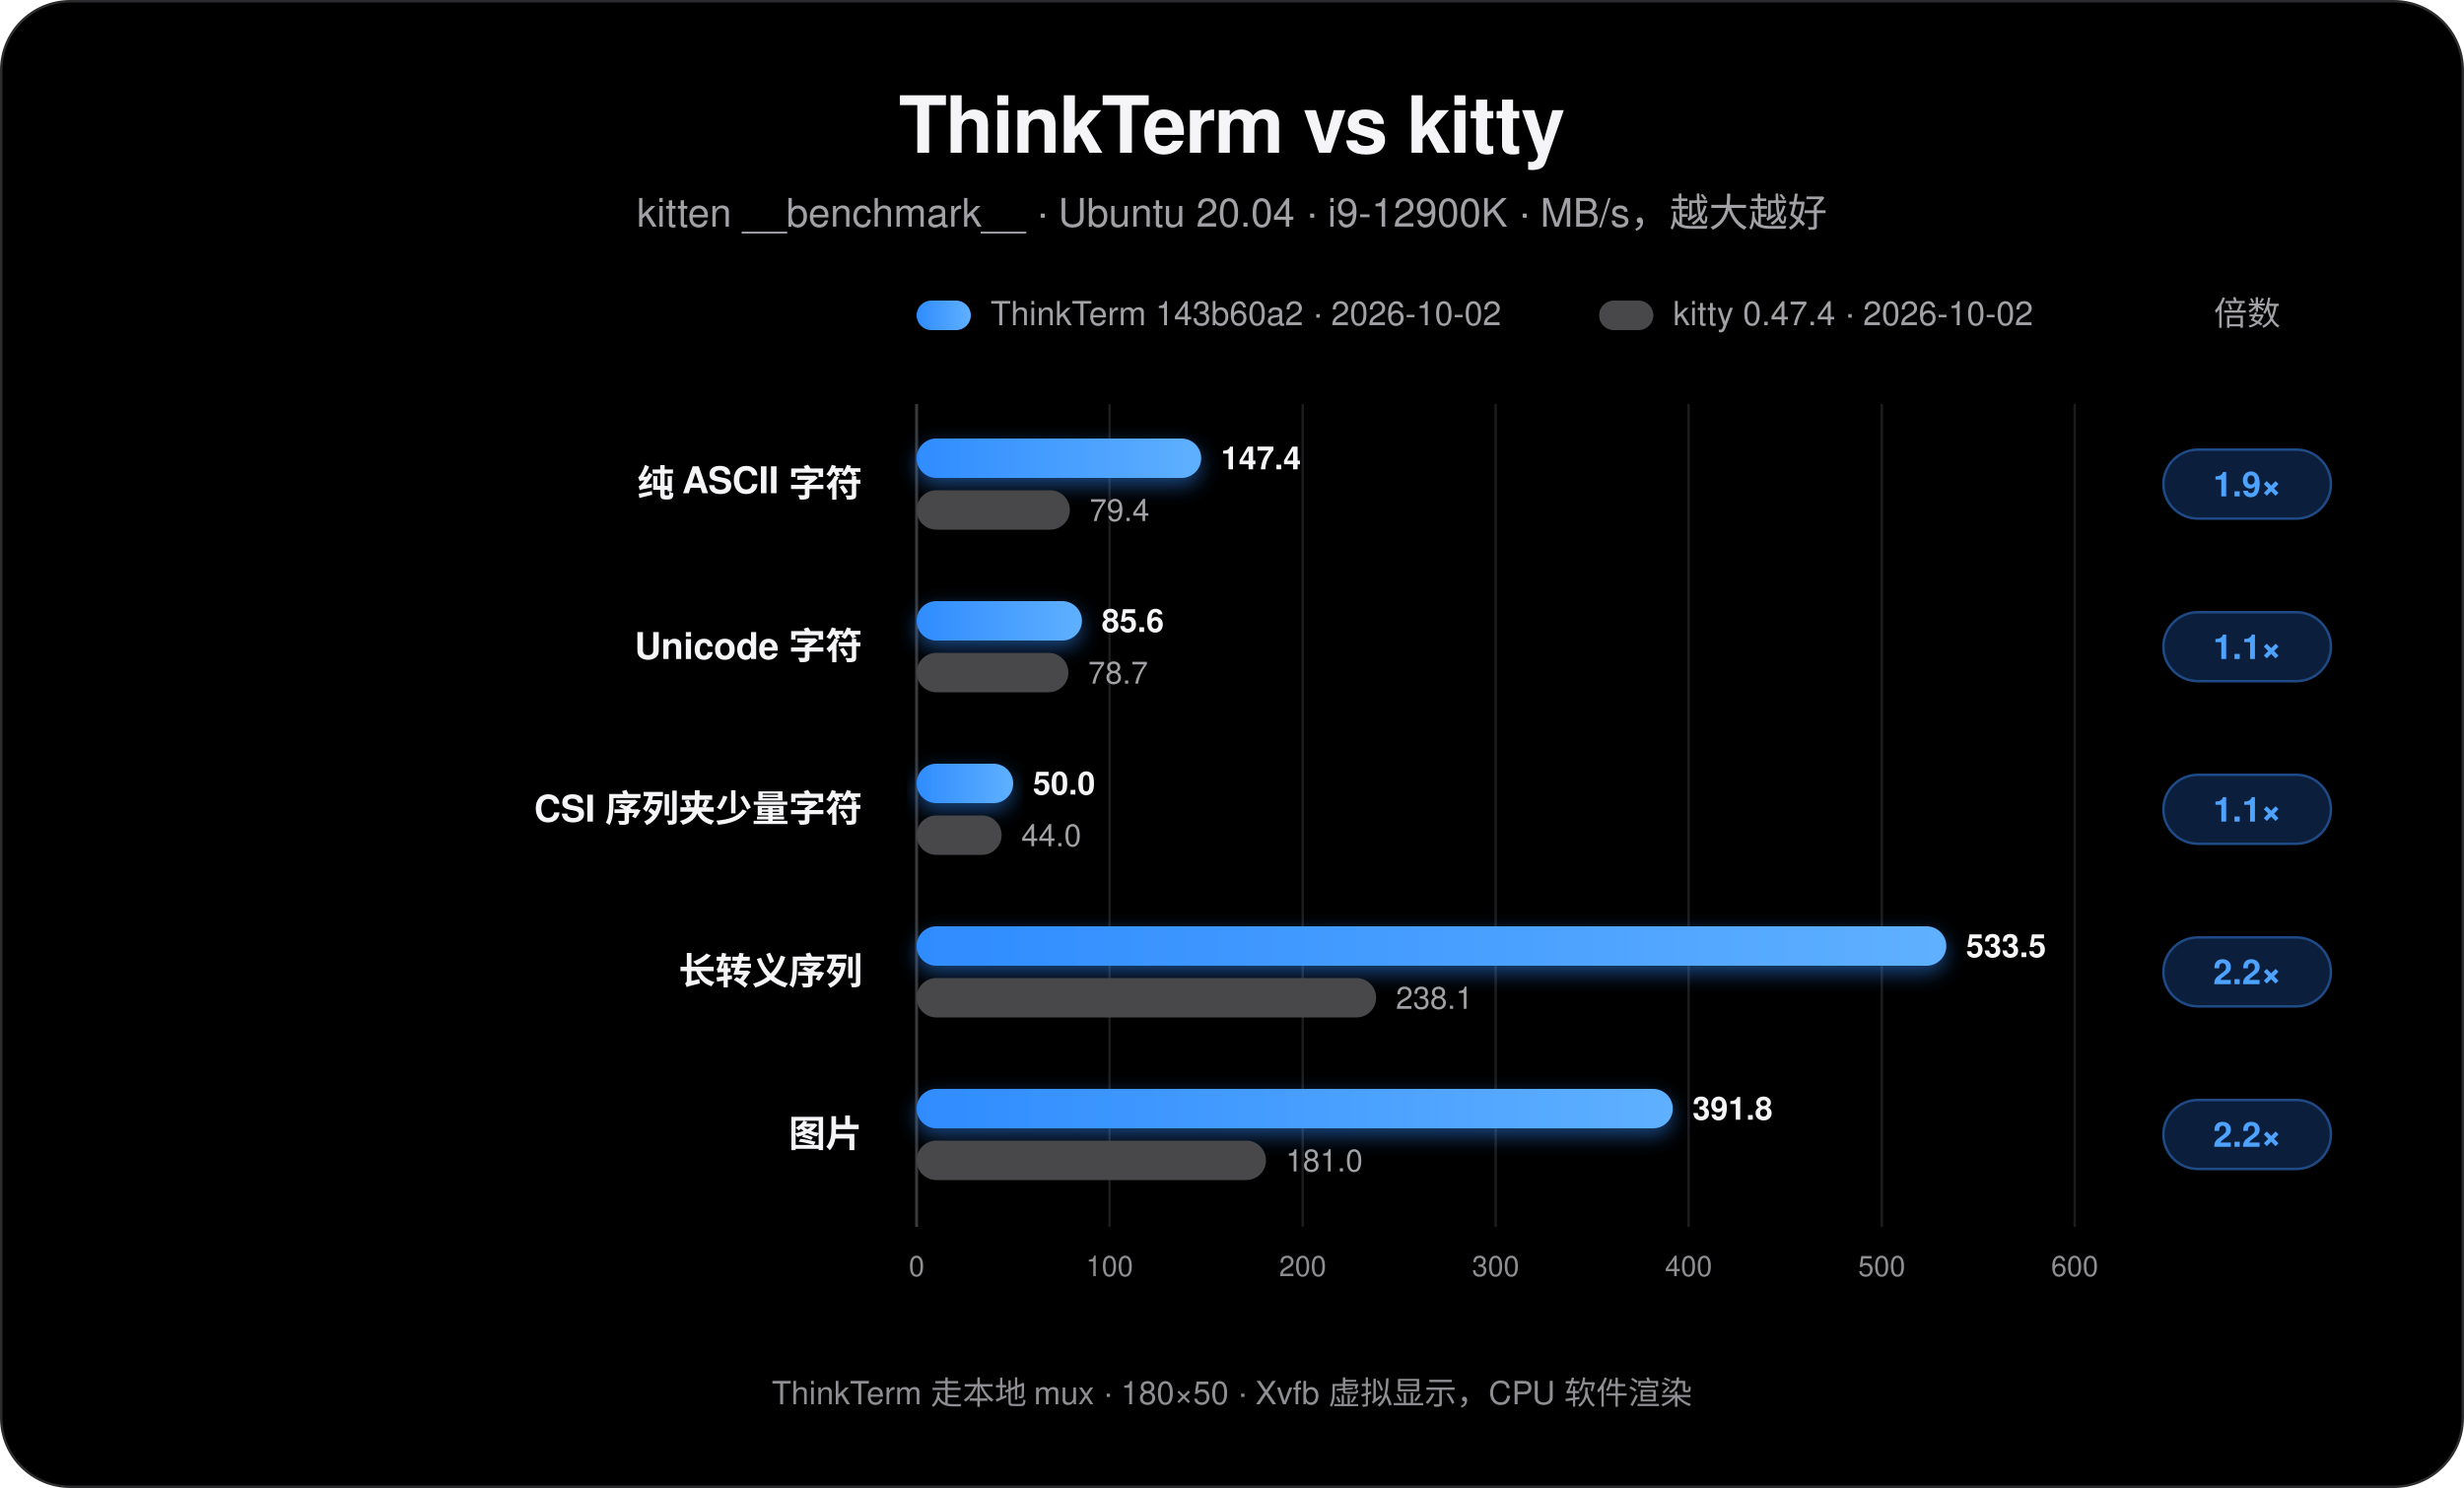
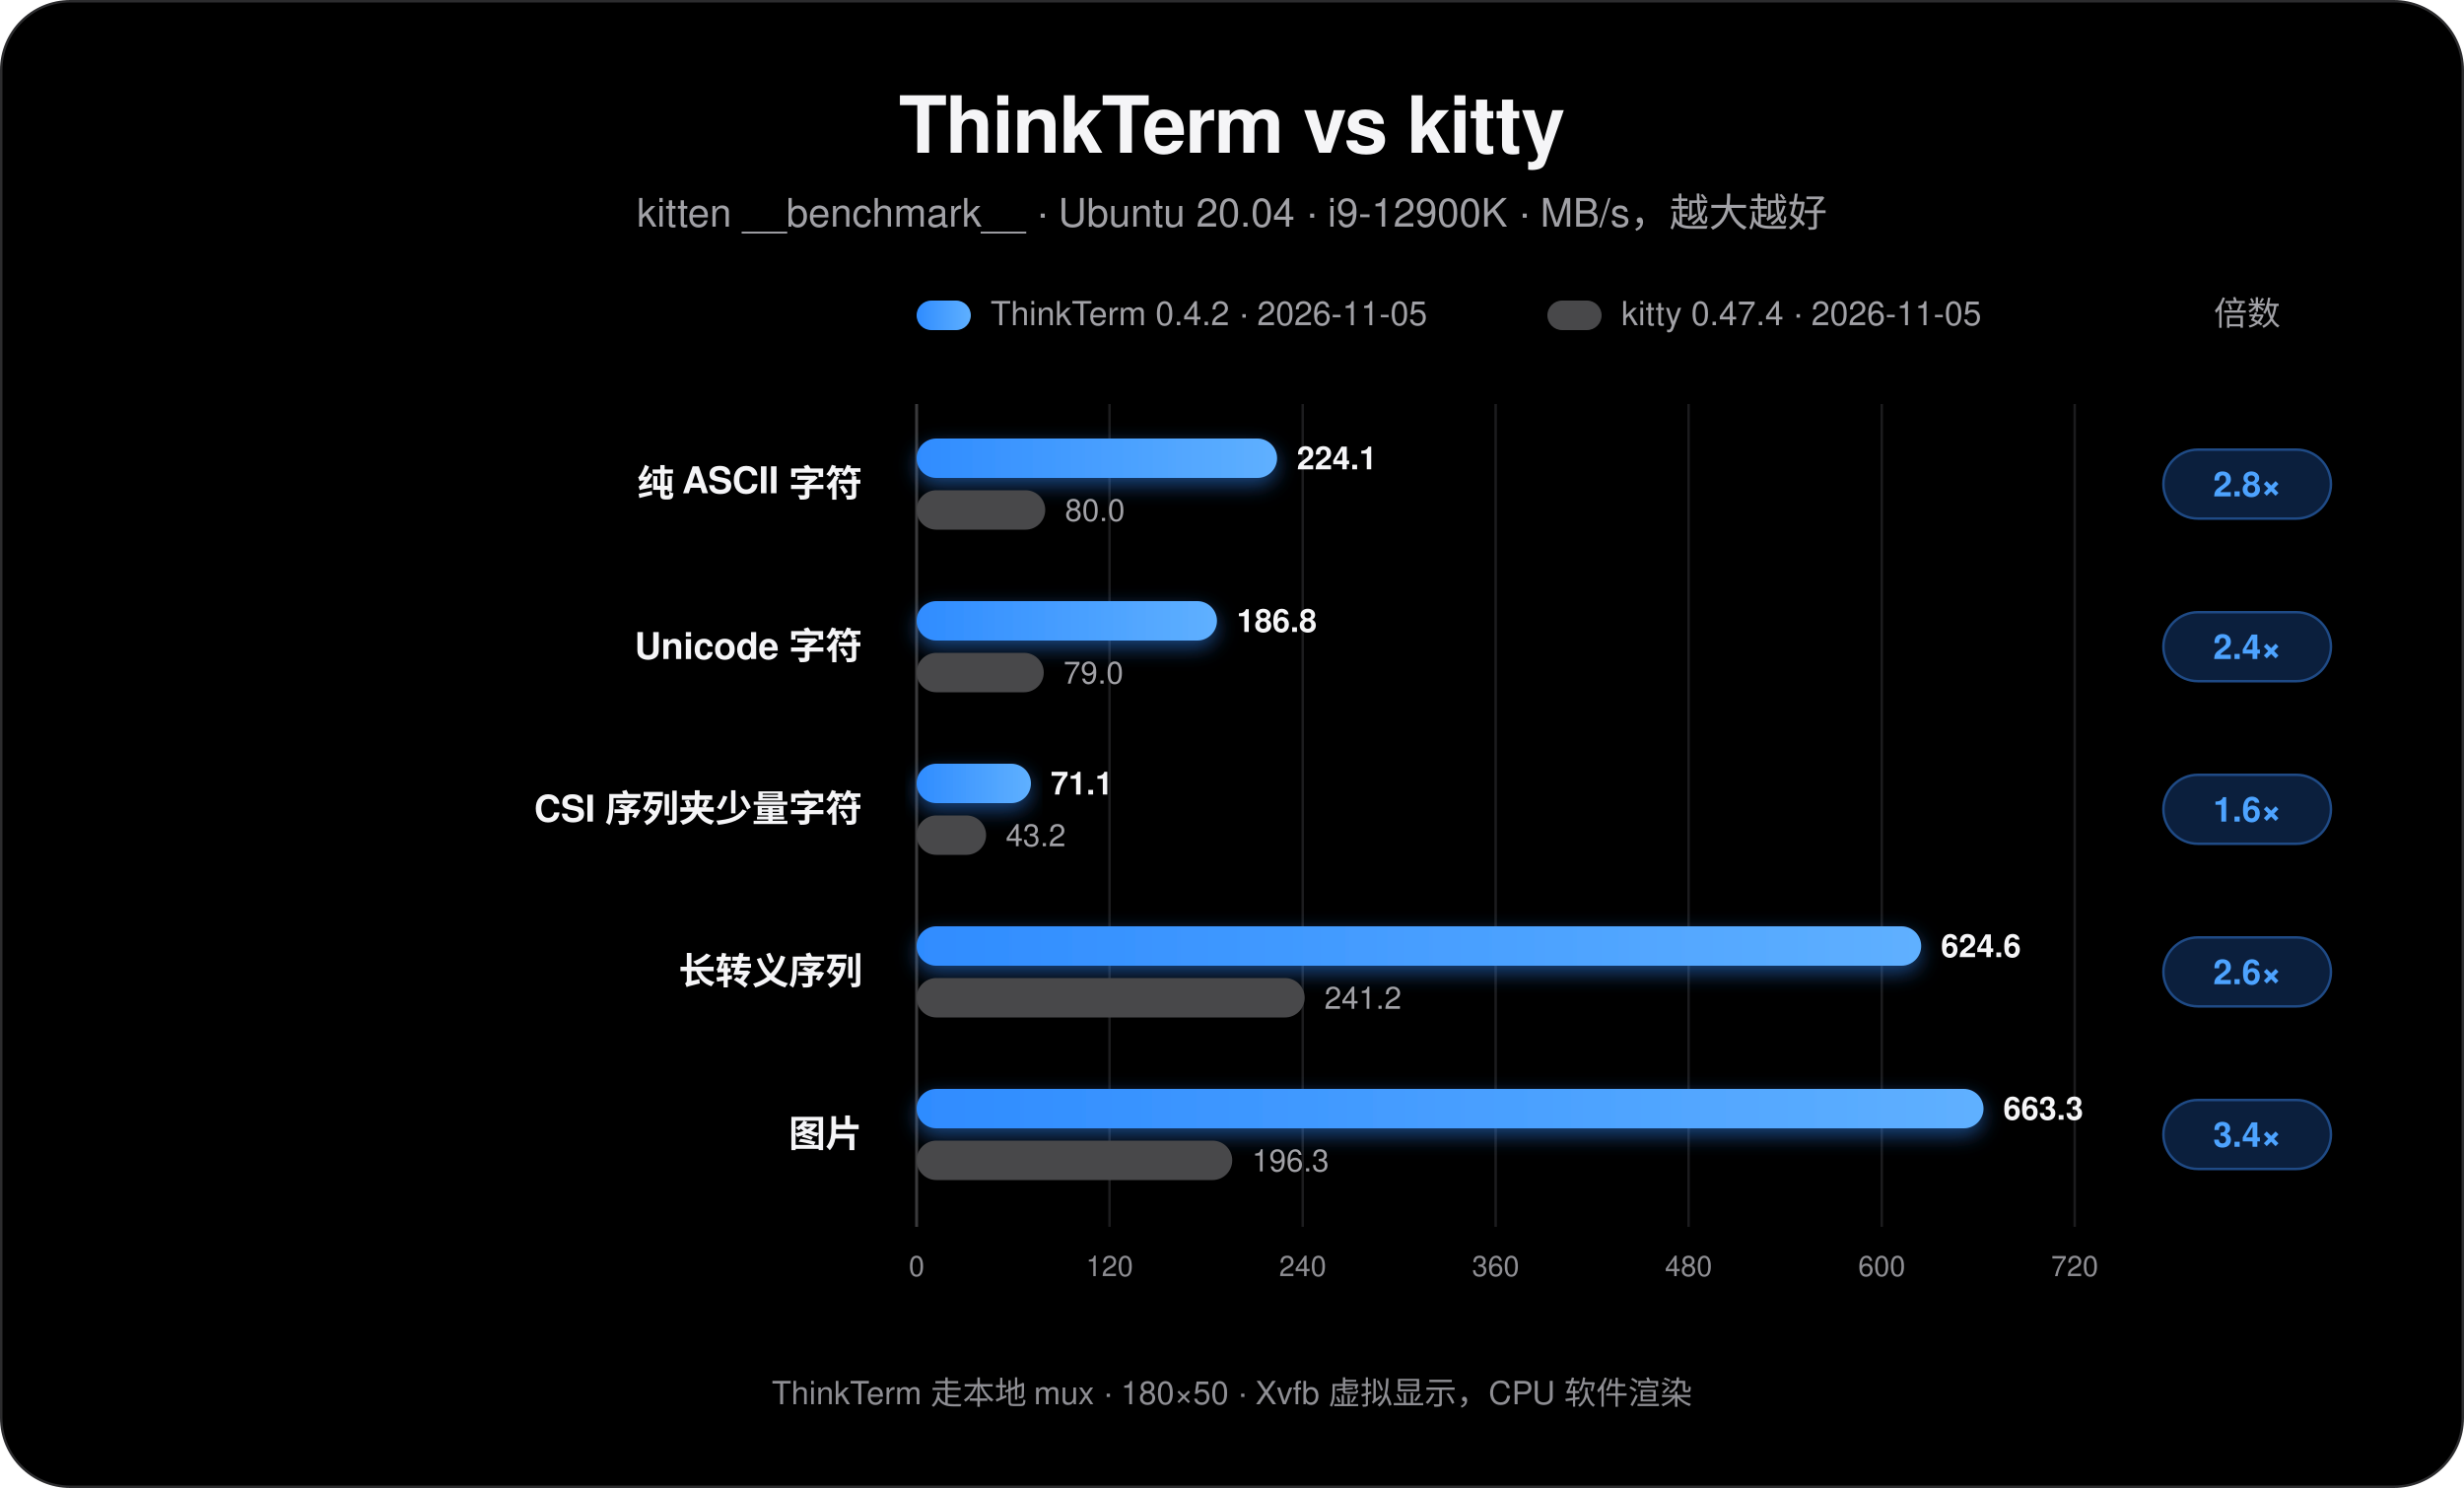
<svg xmlns="http://www.w3.org/2000/svg" viewBox="0 0 1000 604" width="1000" height="604" role="img" aria-labelledby="t d">
  <defs>
    <linearGradient id="ours" x1="0" y1="0" x2="1" y2="0">
      <stop offset="0" stop-color="#2f8cff" />
      <stop offset="1" stop-color="#5fb0ff" />
    </linearGradient>
    <filter id="glow" x="-10%" y="-80%" width="120%" height="300%">
      <feDropShadow dx="0" dy="3" stdDeviation="4" flood-color="#2f8cff" flood-opacity="0.5" />
    </filter>
  </defs>
  <style>
text { font-family: -apple-system, BlinkMacSystemFont, 'SF Pro Display', 'SF Pro Text', 'Segoe UI', 'Helvetica Neue', Helvetica, Arial, 'PingFang SC', 'Hiragino Sans GB', 'Microsoft YaHei', 'Noto Sans CJK SC', sans-serif; fill: #f5f5f7; }
.headline { font-size: 32px; font-weight: 700; letter-spacing: -0.6px; }
.subhead { font-size: 16px; fill: #a1a1a6; }
.label { font-size: 15px; font-weight: 600; letter-spacing: -0.1px; }
.legend { font-size: 13.5px; font-weight: 500; fill: #a1a1a6; }
.val-ours { font-size: 13px; font-weight: 700; }
.val-theirs { font-size: 12.5px; font-weight: 500; fill: #a1a1a6; }
.tick { font-size: 11.5px; fill: #8e8e93; }
.caption { font-size: 13px; font-weight: 500; fill: #8e8e93; }
.grid { stroke: #1c1c1e; stroke-width: 1; }
.axis { stroke: #3a3a3c; stroke-width: 1.2; }
.ours { fill: url(#ours); }
.ours-bar { fill: url(#ours); filter: url(#glow); }
.theirs { fill: #48484a; }
.win { fill: #0b1f3d; stroke: #1f4a85; }
.win-t { font-size: 14px; font-weight: 700; fill: #4da3ff; }
.even { fill: #1c1c1e; stroke: #3a3a3c; }
.even-t { font-size: 14px; font-weight: 700; fill: #a1a1a6; }
</style>
  <rect x="0.5" y="0.5" width="999" height="603" rx="28" fill="#000000" stroke="#2c2c2e" />
  <text x="500" y="62" class="headline" text-anchor="middle">ThinkTerm vs kitty</text>
  <text x="500" y="92" class="subhead" text-anchor="middle">kitten __benchmark__ · Ubuntu 20.04 · i9-12900K · MB/s，越大越好</text>
  <rect x="372" y="122" width="22" height="12" rx="6" class="ours" />
-   <text x="402" y="132" class="legend">ThinkTerm 143b60a2 · 2026-10-02</text>
-   <rect x="649" y="122" width="22" height="12" rx="6" class="theirs" />
-   <text x="679" y="132" class="legend">kitty 0.47.4 · 2026-10-02</text>
+   <text x="402" y="132" class="legend">ThinkTerm 0.4.2 · 2026-11-05</text>
+   <rect x="628" y="122" width="22" height="12" rx="6" class="theirs" />
+   <text x="658" y="132" class="legend">kitty 0.47.4 · 2026-11-05</text>
  <text x="912" y="132" class="legend" text-anchor="middle">倍数</text>
  <line x1="450.3" y1="164" x2="450.3" y2="498" class="grid" />
-   <text x="450.3" y="518" class="tick" text-anchor="middle">100</text>
+   <text x="450.3" y="518" class="tick" text-anchor="middle">120</text>
  <line x1="528.7" y1="164" x2="528.7" y2="498" class="grid" />
-   <text x="528.7" y="518" class="tick" text-anchor="middle">200</text>
+   <text x="528.7" y="518" class="tick" text-anchor="middle">240</text>
  <line x1="607.0" y1="164" x2="607.0" y2="498" class="grid" />
-   <text x="607.0" y="518" class="tick" text-anchor="middle">300</text>
+   <text x="607.0" y="518" class="tick" text-anchor="middle">360</text>
  <line x1="685.3" y1="164" x2="685.3" y2="498" class="grid" />
-   <text x="685.3" y="518" class="tick" text-anchor="middle">400</text>
+   <text x="685.3" y="518" class="tick" text-anchor="middle">480</text>
  <line x1="763.7" y1="164" x2="763.7" y2="498" class="grid" />
-   <text x="763.7" y="518" class="tick" text-anchor="middle">500</text>
+   <text x="763.7" y="518" class="tick" text-anchor="middle">600</text>
  <line x1="842.0" y1="164" x2="842.0" y2="498" class="grid" />
-   <text x="842.0" y="518" class="tick" text-anchor="middle">600</text>
+   <text x="842.0" y="518" class="tick" text-anchor="middle">720</text>
  <line x1="372" y1="164" x2="372" y2="498" class="axis" />
  <text x="372" y="518" class="tick" text-anchor="middle">0</text>
  <text x="350" y="201.5" class="label" text-anchor="end">纯 ASCII 字符</text>
-   <rect x="372" y="178" width="115.5" height="16" rx="8.0" class="ours-bar" />
-   <text x="495.5" y="190.5" class="val-ours">147.4</text>
-   <rect x="372" y="199" width="62.2" height="16" rx="8.0" class="theirs" />
-   <text x="442.2" y="211.5" class="val-theirs">79.4</text>
+   <rect x="372" y="178" width="146.3" height="16" rx="8.0" class="ours-bar" />
+   <text x="526.3" y="190.5" class="val-ours">224.1</text>
+   <rect x="372" y="199" width="52.2" height="16" rx="8.0" class="theirs" />
+   <text x="432.2" y="211.5" class="val-theirs">80.0</text>
  <rect x="878" y="182.5" width="68" height="28" rx="14" class="win" />
-   <text x="912" y="201.5" class="win-t" text-anchor="middle">1.9×</text>
+   <text x="912" y="201.5" class="win-t" text-anchor="middle">2.8×</text>
  <text x="350" y="267.5" class="label" text-anchor="end">Unicode 字符</text>
-   <rect x="372" y="244" width="67.1" height="16" rx="8.0" class="ours-bar" />
-   <text x="447.1" y="256.5" class="val-ours">85.6</text>
-   <rect x="372" y="265" width="61.6" height="16" rx="8.0" class="theirs" />
-   <text x="441.6" y="277.5" class="val-theirs">78.7</text>
+   <rect x="372" y="244" width="121.9" height="16" rx="8.0" class="ours-bar" />
+   <text x="501.9" y="256.5" class="val-ours">186.8</text>
+   <rect x="372" y="265" width="51.6" height="16" rx="8.0" class="theirs" />
+   <text x="431.6" y="277.5" class="val-theirs">79.0</text>
  <rect x="878" y="248.5" width="68" height="28" rx="14" class="win" />
-   <text x="912" y="267.5" class="win-t" text-anchor="middle">1.1×</text>
+   <text x="912" y="267.5" class="win-t" text-anchor="middle">2.4×</text>
  <text x="350" y="333.5" class="label" text-anchor="end">CSI 序列夹少量字符</text>
-   <rect x="372" y="310" width="39.2" height="16" rx="8.0" class="ours-bar" />
-   <text x="419.2" y="322.5" class="val-ours">50.0</text>
-   <rect x="372" y="331" width="34.5" height="16" rx="8.0" class="theirs" />
-   <text x="414.5" y="343.5" class="val-theirs">44.0</text>
+   <rect x="372" y="310" width="46.4" height="16" rx="8.0" class="ours-bar" />
+   <text x="426.4" y="322.5" class="val-ours">71.1</text>
+   <rect x="372" y="331" width="28.2" height="16" rx="8.0" class="theirs" />
+   <text x="408.2" y="343.5" class="val-theirs">43.2</text>
  <rect x="878" y="314.5" width="68" height="28" rx="14" class="win" />
-   <text x="912" y="333.5" class="win-t" text-anchor="middle">1.1×</text>
+   <text x="912" y="333.5" class="win-t" text-anchor="middle">1.6×</text>
  <text x="350" y="399.5" class="label" text-anchor="end">长转义序列</text>
-   <rect x="372" y="376" width="417.9" height="16" rx="8.0" class="ours-bar" />
-   <text x="797.9" y="388.5" class="val-ours">533.5</text>
-   <rect x="372" y="397" width="186.5" height="16" rx="8.0" class="theirs" />
-   <text x="566.5" y="409.5" class="val-theirs">238.1</text>
+   <rect x="372" y="376" width="407.7" height="16" rx="8.0" class="ours-bar" />
+   <text x="787.7" y="388.5" class="val-ours">624.6</text>
+   <rect x="372" y="397" width="157.5" height="16" rx="8.0" class="theirs" />
+   <text x="537.5" y="409.5" class="val-theirs">241.2</text>
  <rect x="878" y="380.5" width="68" height="28" rx="14" class="win" />
-   <text x="912" y="399.5" class="win-t" text-anchor="middle">2.2×</text>
+   <text x="912" y="399.5" class="win-t" text-anchor="middle">2.6×</text>
  <text x="350" y="465.5" class="label" text-anchor="end">图片</text>
-   <rect x="372" y="442" width="306.9" height="16" rx="8.0" class="ours-bar" />
-   <text x="686.9" y="454.5" class="val-ours">391.8</text>
-   <rect x="372" y="463" width="141.8" height="16" rx="8.0" class="theirs" />
-   <text x="521.8" y="475.5" class="val-theirs">181.0</text>
+   <rect x="372" y="442" width="433.0" height="16" rx="8.0" class="ours-bar" />
+   <text x="813.0" y="454.5" class="val-ours">663.3</text>
+   <rect x="372" y="463" width="128.1" height="16" rx="8.0" class="theirs" />
+   <text x="508.1" y="475.5" class="val-theirs">196.3</text>
  <rect x="878" y="446.5" width="68" height="28" rx="14" class="win" />
-   <text x="912" y="465.5" class="win-t" text-anchor="middle">2.2×</text>
+   <text x="912" y="465.5" class="win-t" text-anchor="middle">3.4×</text>
  <text x="500" y="570" class="caption" text-anchor="middle">ThinkTerm 走本地 mux · 180×50 · Xvfb 虚拟显示，CPU 软件渲染</text>
</svg>
